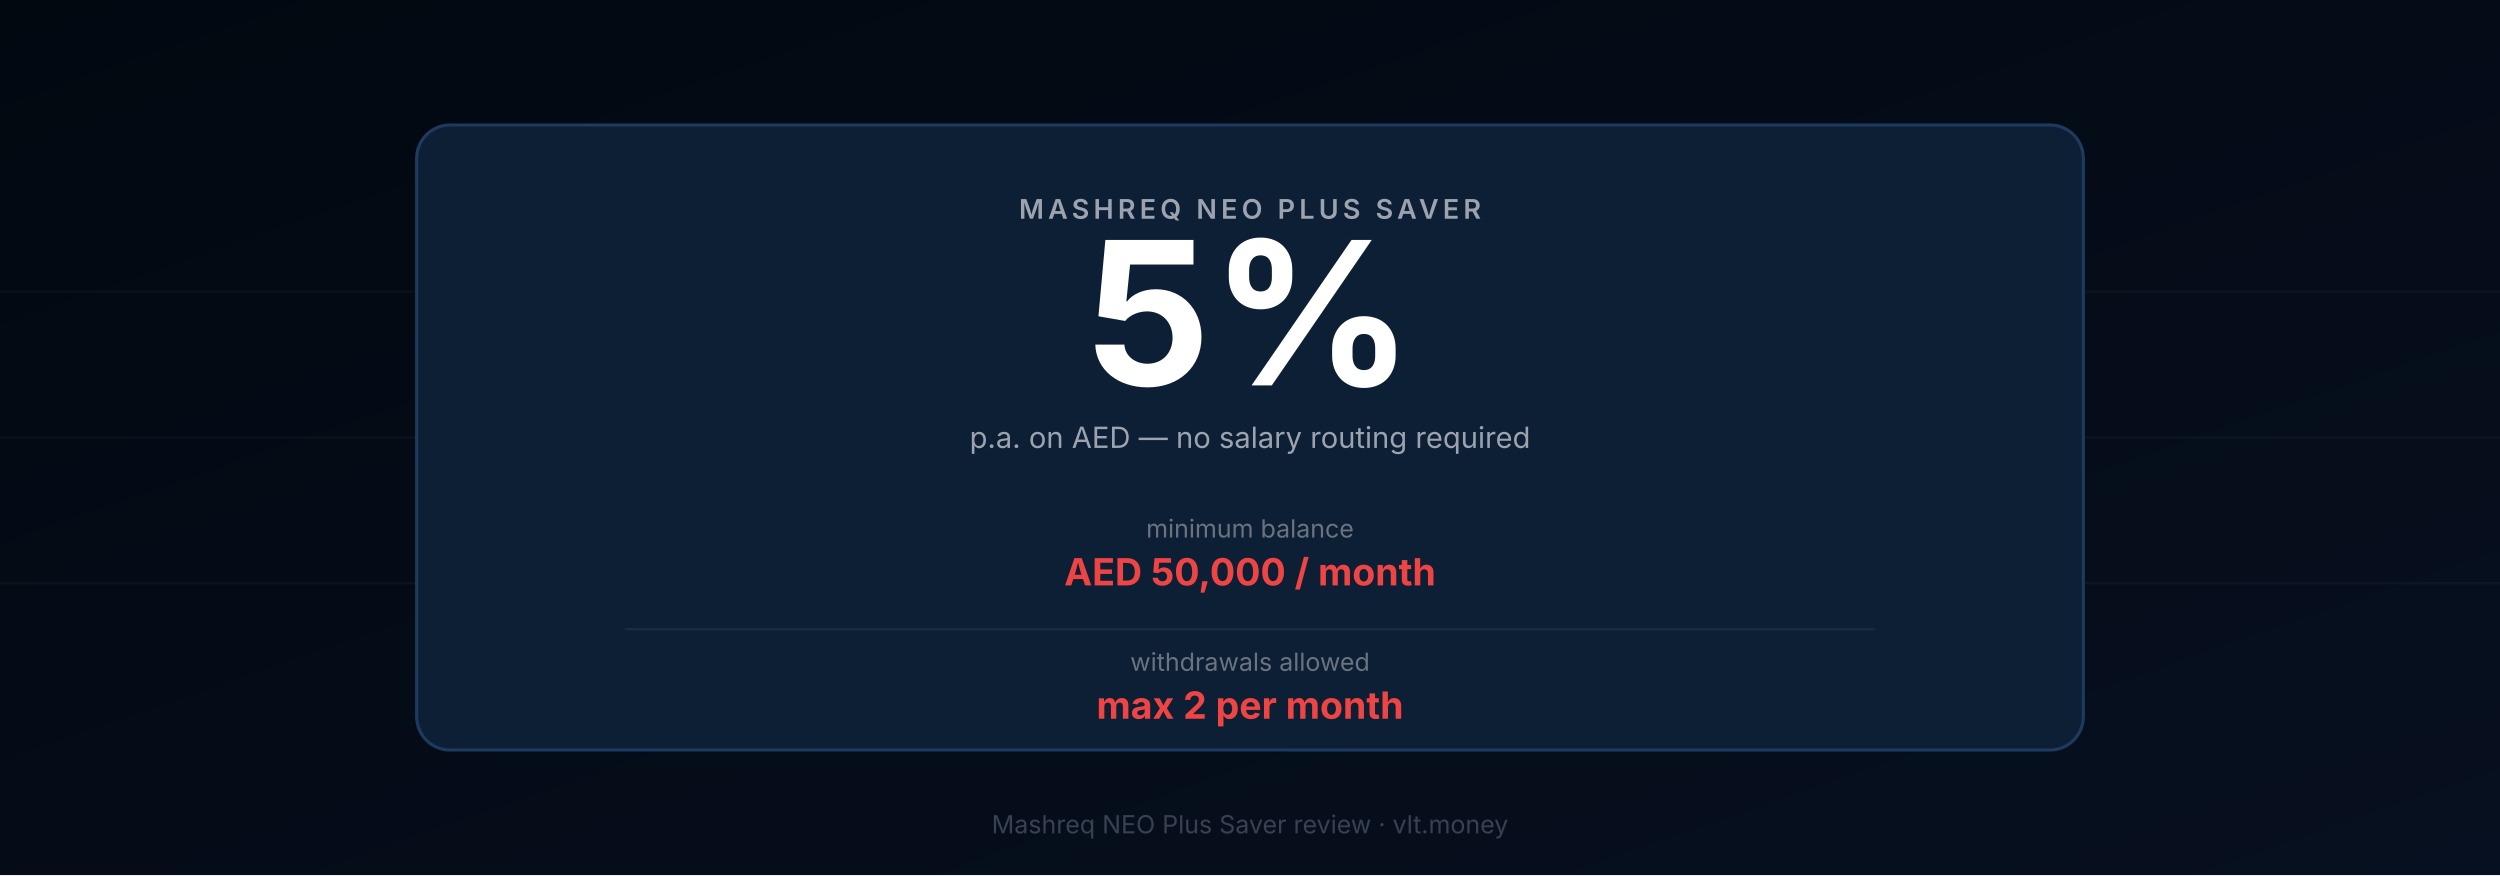
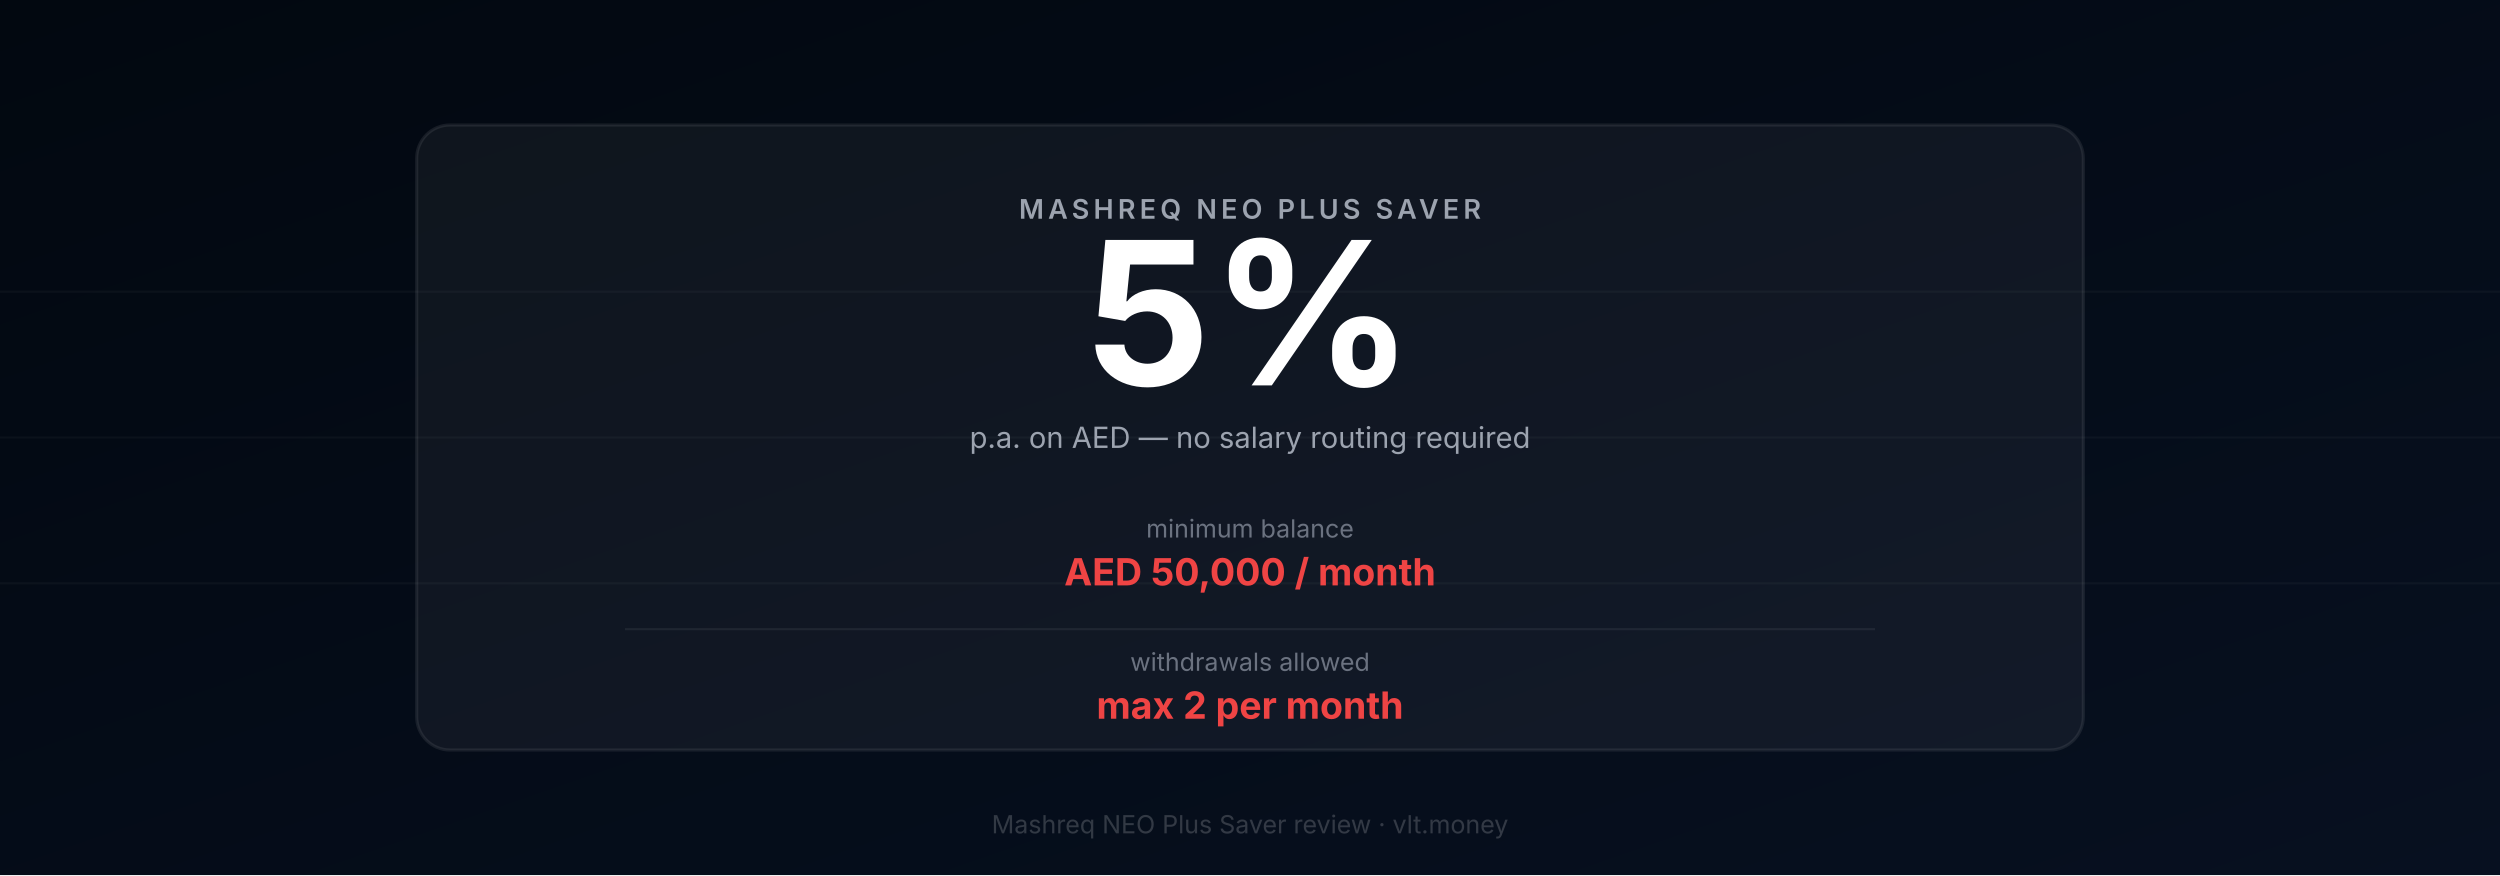
<svg xmlns="http://www.w3.org/2000/svg" viewBox="0 0 1200 420" width="1200" height="420">
  <defs>
    <linearGradient id="bg" x1="0%" y1="0%" x2="100%" y2="100%">
      <stop offset="0%" style="stop-color:#020810" />
      <stop offset="100%" style="stop-color:#071020" />
    </linearGradient>
  </defs>
  <rect width="1200" height="420" fill="url(#bg)" />
  <line x1="0" y1="140" x2="1200" y2="140" stroke="#ffffff08" stroke-width="1" />
  <line x1="0" y1="210" x2="1200" y2="210" stroke="#ffffff08" stroke-width="1" />
  <line x1="0" y1="280" x2="1200" y2="280" stroke="#ffffff08" stroke-width="1" />
-   <rect x="200" y="60" width="800" height="300" rx="16" fill="#0D1F35" stroke="#1E3A5F" stroke-width="1.5" />
+   <rect x="200" y="60" width="800" height="300" rx="16" fill="rgba(255,255,255,0.05)" stroke="rgba(255,255,255,0.08)" stroke-width="1.5" />
  <text x="600" y="105" text-anchor="middle" fill="#9CA3AF" font-family="Inter, system-ui, sans-serif" font-size="13" font-weight="600" letter-spacing="2">MASHREQ NEO PLUS SAVER</text>
  <text x="600" y="185" text-anchor="middle" fill="#ffffff" font-family="Inter, system-ui, sans-serif" font-size="96" font-weight="700">5%</text>
  <text x="600" y="215" text-anchor="middle" fill="#9CA3AF" font-family="Inter, system-ui, sans-serif" font-size="14">p.a. on AED — no salary routing required</text>
  <text x="600" y="258" text-anchor="middle" fill="#6B7280" font-family="Inter, system-ui, sans-serif" font-size="12">minimum balance</text>
  <text x="600" y="281" text-anchor="middle" fill="#EF4444" font-family="Inter, system-ui, sans-serif" font-size="18" font-weight="700">AED 50,000 / month</text>
  <line x1="300" y1="302" x2="900" y2="302" stroke="#ffffff10" stroke-width="1" />
  <text x="600" y="322" text-anchor="middle" fill="#6B7280" font-family="Inter, system-ui, sans-serif" font-size="12">withdrawals allowed</text>
  <text x="600" y="345" text-anchor="middle" fill="#EF4444" font-family="Inter, system-ui, sans-serif" font-size="18" font-weight="700">max 2 per month</text>
-   <text x="600" y="400" text-anchor="middle" fill="#374151" font-family="Inter, system-ui, sans-serif" font-size="12">Mashreq NEO Plus Saver review · vlt.money</text>
+   <text x="600" y="400" text-anchor="middle" fill="rgba(255,255,255,0.18)" font-family="Inter, system-ui, sans-serif" font-size="12">Mashreq NEO Plus Saver review · vlt.money</text>
</svg>
